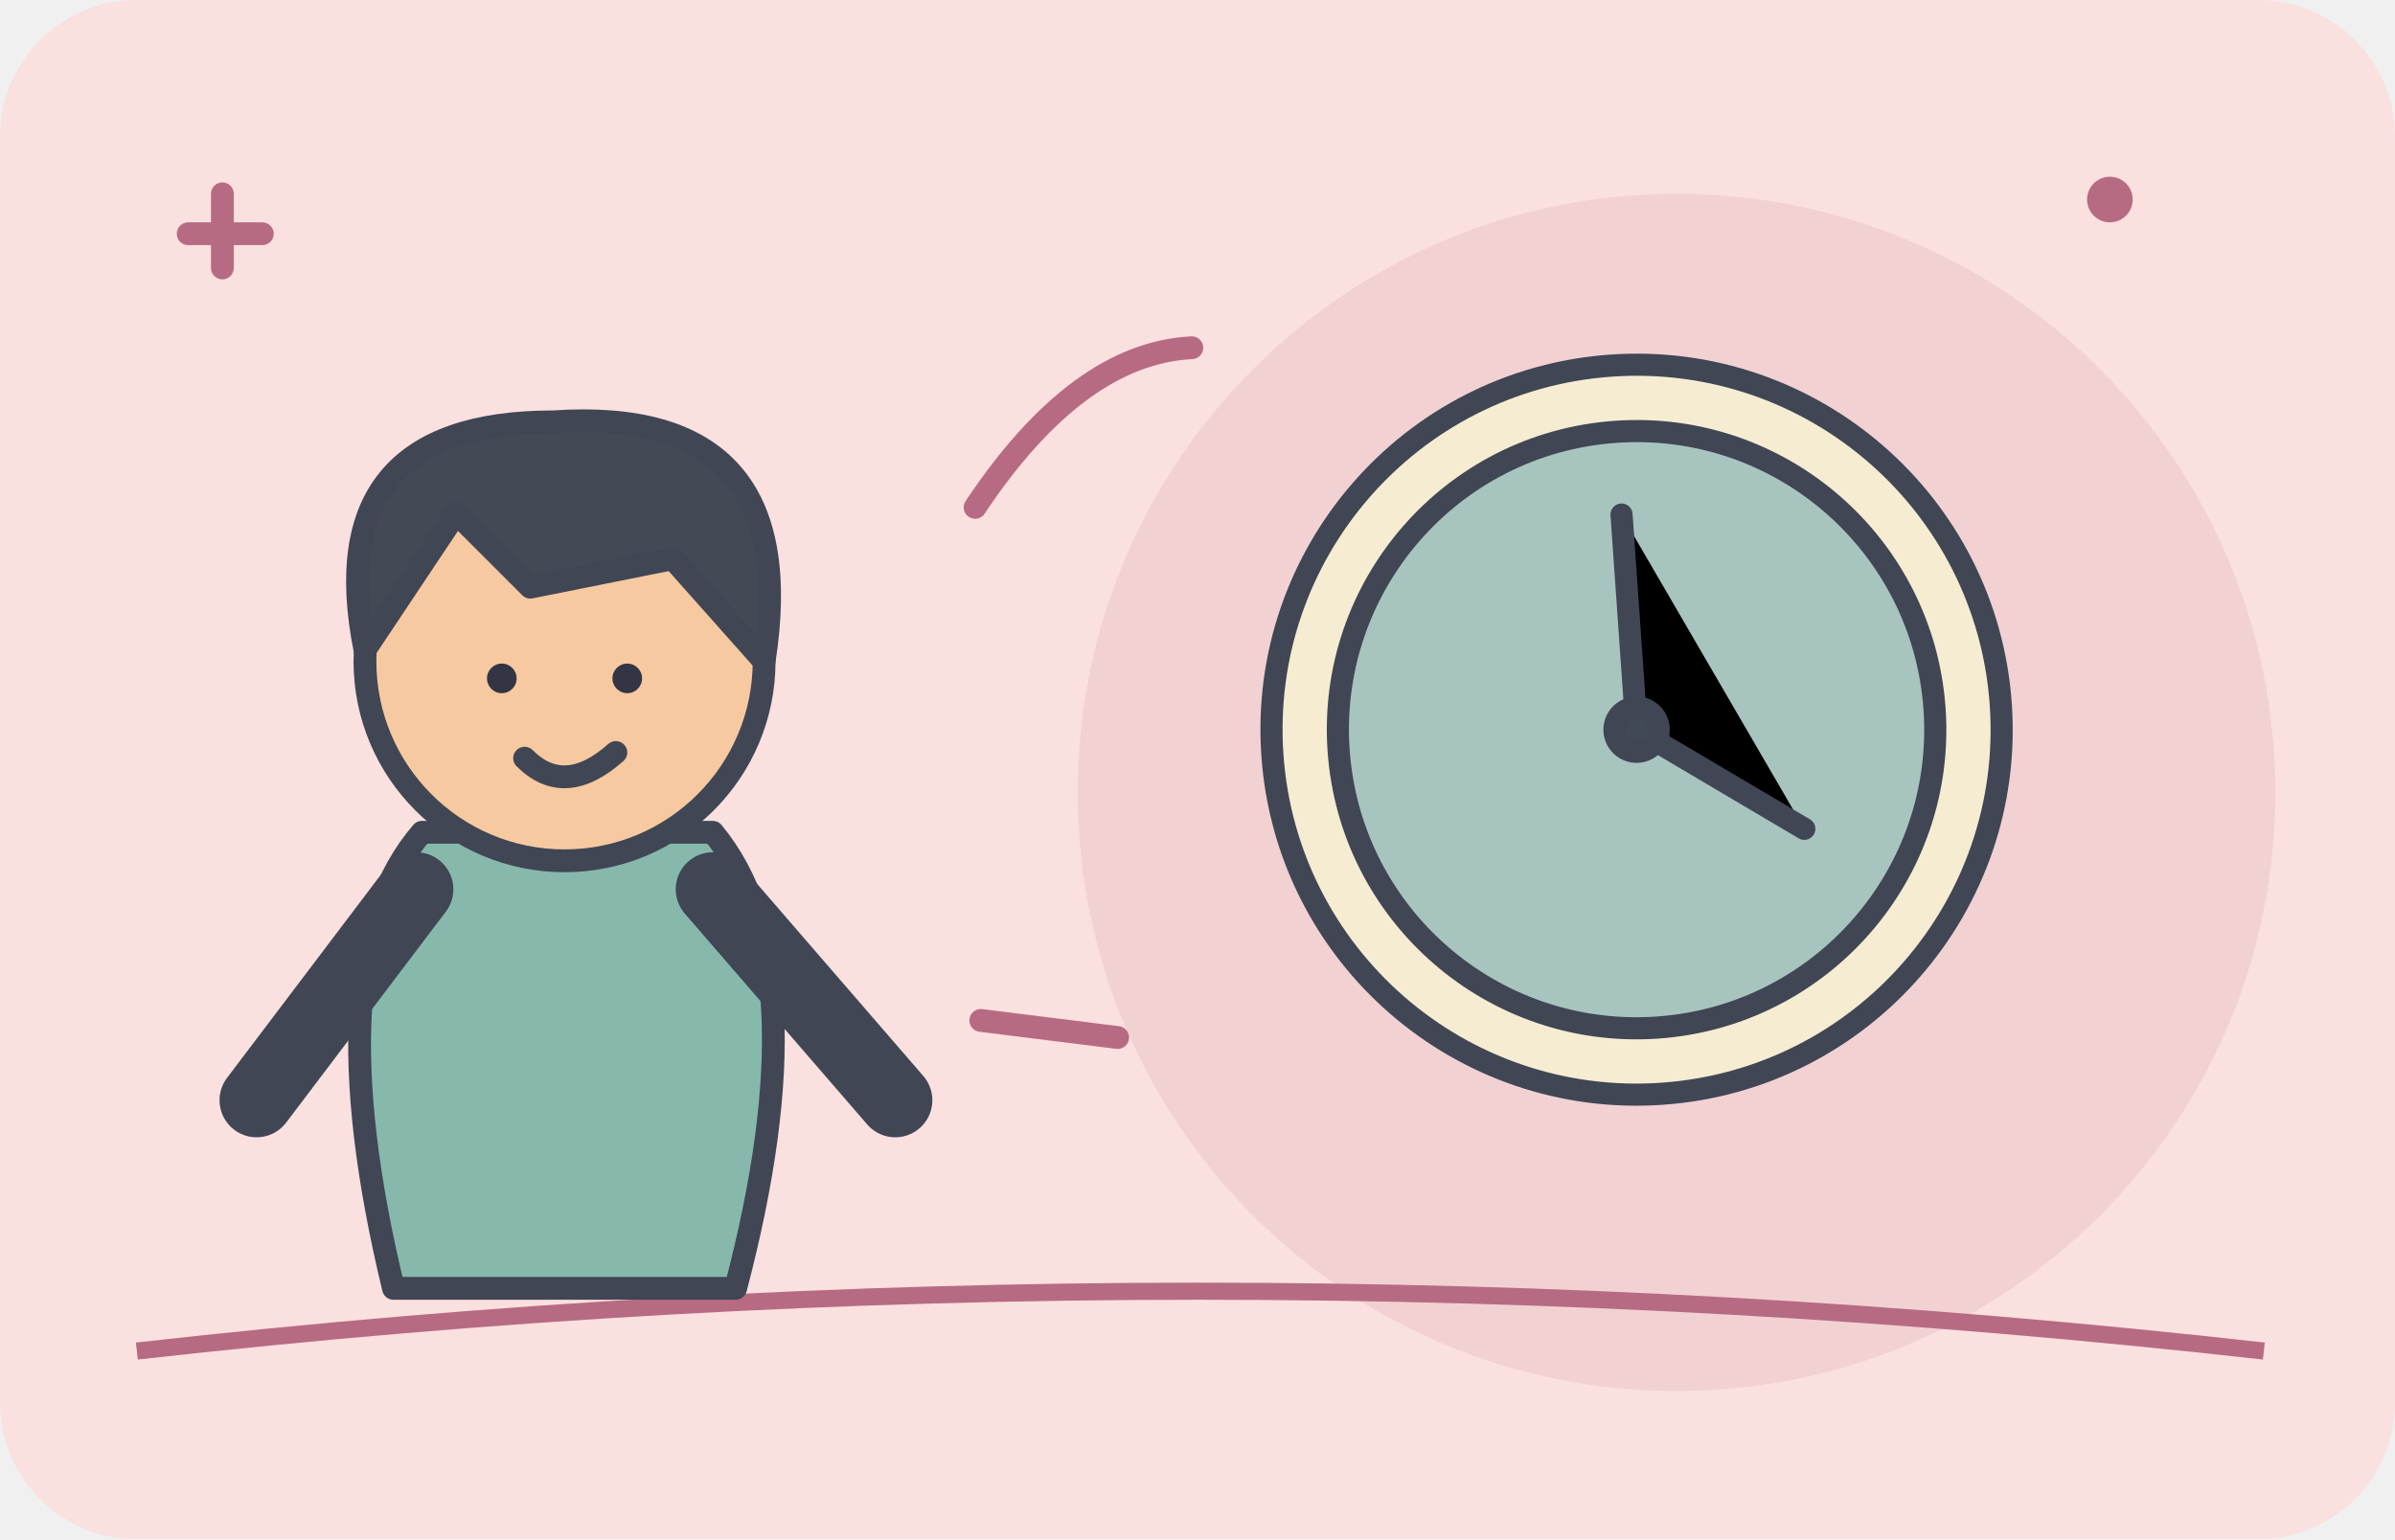
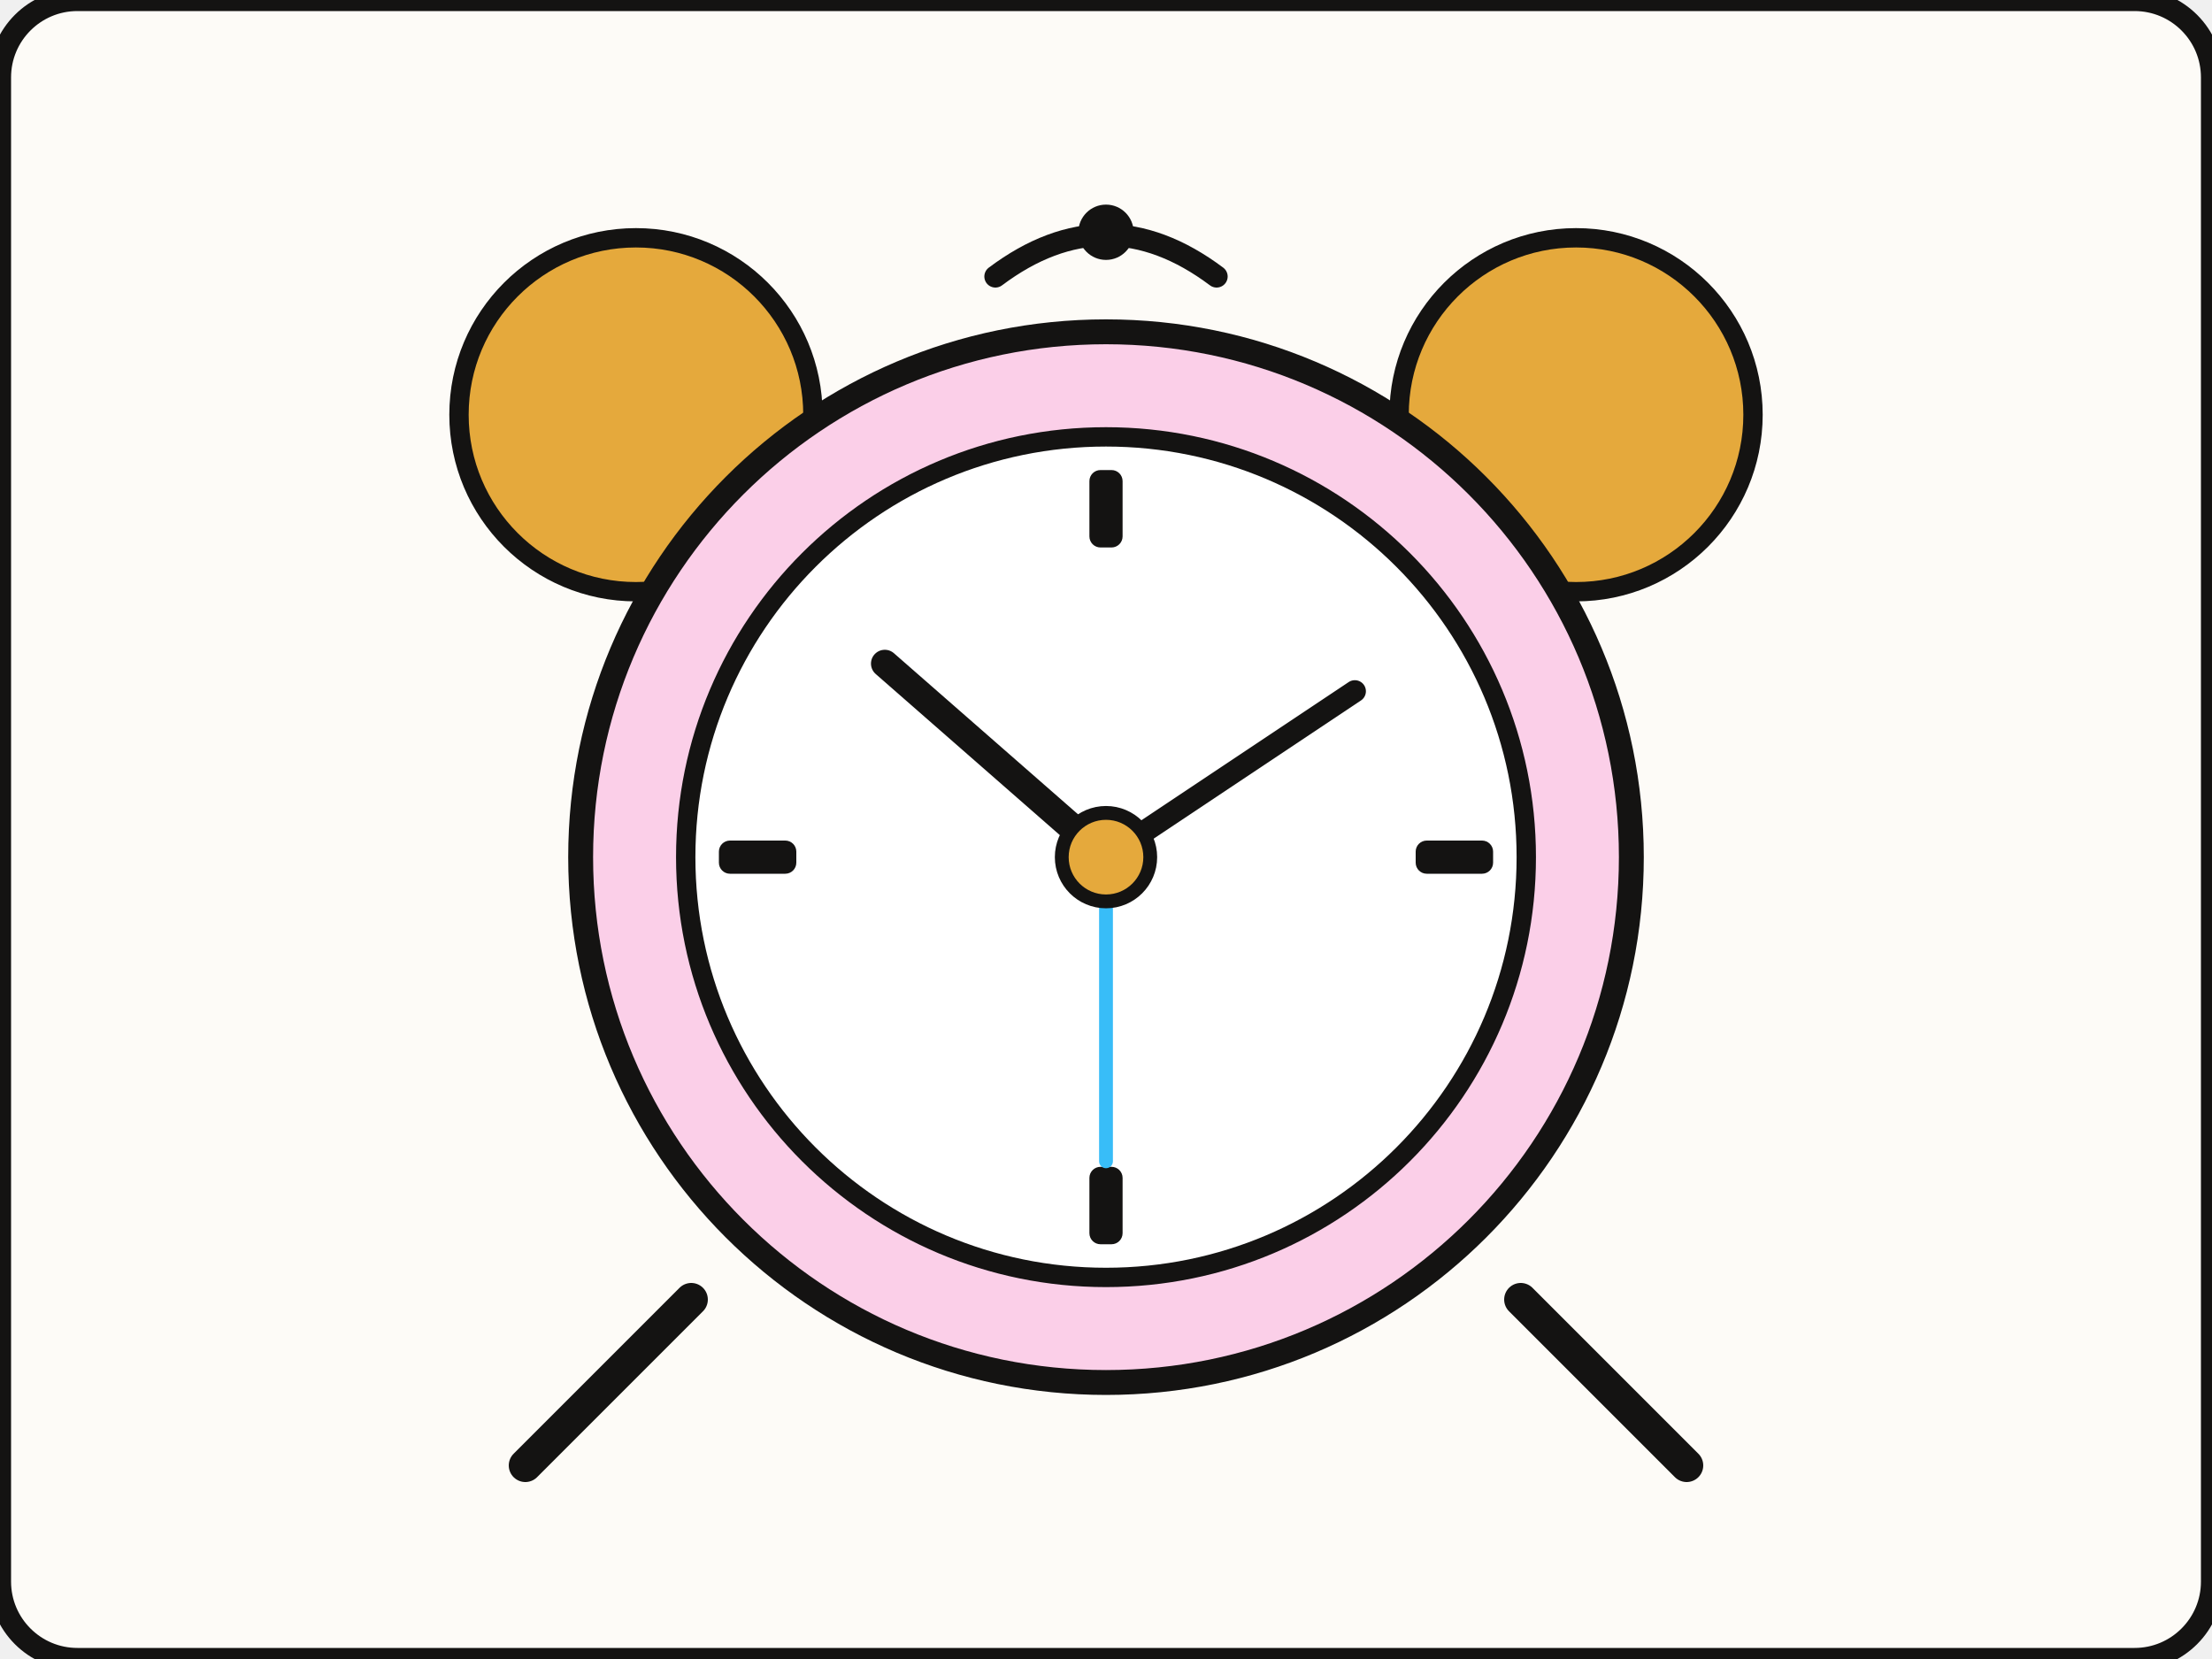
- <svg xmlns="http://www.w3.org/2000/svg" viewBox="0 0 420 270" role="img">
-   <rect width="420" height="270" rx="24" fill="#fae0df" />
-   <circle cx="294" cy="139" r="105" fill="#b76b83" opacity=".13" />
-   <path d="M24 237Q210 216 397 237" stroke="#b76b83" stroke-width="3" fill="none" />
-   <g stroke="#404654" stroke-width="4" stroke-linecap="round" stroke-linejoin="round">
-     <g transform="translate(99 116)">
-       <path d="M-30 110Q-44 52-25 30L26 30Q45 53 30 110Z" fill="#87b8ac" />
-       <circle cy="0" r="35" fill="#f6c9a1" />
-       <path d="M-35-2Q-43-42-2-42Q42-45 35 0L19-18-6-13-19-26Z" fill="#434955" />
-       <circle cx="-11" cy="3" r="2.6" fill="#343544" stroke="none" />
-       <circle cx="11" cy="3" r="2.6" fill="#343544" stroke="none" />
-       <path d="M-7 17Q0 24 9 16" fill="none" />
-       <path d="M-26 40L-54 77M26 40L58 77" fill="none" stroke-width="13" />
-     </g>
-     <g transform="translate(287 128) rotate(-4) scale(.97)">
-       <circle r="66" fill="#f5ecd2" />
-       <circle r="54" fill="#a8c4bf" />
-       <path d="M0-39V0L29 20" />
-       <circle r="4" fill="#414957" />
-     </g>
-     <path d="M171 89Q189 62 209 61M172 179L196 182" stroke="#b76b83" fill="none" />
-     <circle cx="370" cy="35" r="4" fill="#b76b83" stroke="none" />
-     <path d="M39 34V47M33 41H46" stroke="#b76b83" />
-   </g>
+ <svg xmlns="http://www.w3.org/2000/svg" viewBox="0 0 400 300" width="100%" height="100%" aria-label="clock" role="img">
+   <rect width="400" height="300" rx="14" fill="#FDFBF7" stroke="#141312" stroke-width="4" />
+   <circle cx="115" cy="75" r="32" fill="#E5A93C" stroke="#141312" stroke-width="3.5" />
+   <circle cx="285" cy="75" r="32" fill="#E5A93C" stroke="#141312" stroke-width="3.5" />
+   <path d="M180 50 Q200 35 220 50" stroke="#141312" stroke-width="4" stroke-linecap="round" fill="none" />
+   <circle cx="200" cy="42" r="5" fill="#141312" />
+   <line x1="125" y1="235" x2="95" y2="265" stroke="#141312" stroke-width="6" stroke-linecap="round" />
+   <line x1="275" y1="235" x2="305" y2="265" stroke="#141312" stroke-width="6" stroke-linecap="round" />
+   <circle cx="200" cy="155" r="95" fill="#FBCFE8" stroke="#141312" stroke-width="4.5" />
+   <circle cx="200" cy="155" r="76" fill="#FFFFFF" stroke="#141312" stroke-width="3.5" />
+   <rect x="197" y="85" width="6" height="14" rx="2" fill="#141312" />
+   <rect x="197" y="211" width="6" height="14" rx="2" fill="#141312" />
+   <rect x="130" y="152" width="14" height="6" rx="2" fill="#141312" />
+   <rect x="256" y="152" width="14" height="6" rx="2" fill="#141312" />
+   <line x1="200" y1="155" x2="160" y2="120" stroke="#141312" stroke-width="5" stroke-linecap="round" />
+   <line x1="200" y1="155" x2="245" y2="125" stroke="#141312" stroke-width="4" stroke-linecap="round" />
+   <line x1="200" y1="155" x2="200" y2="210" stroke="#38BDF8" stroke-width="2.5" stroke-linecap="round" />
+   <circle cx="200" cy="155" r="8" fill="#E5A93C" stroke="#141312" stroke-width="2.5" />
</svg>
